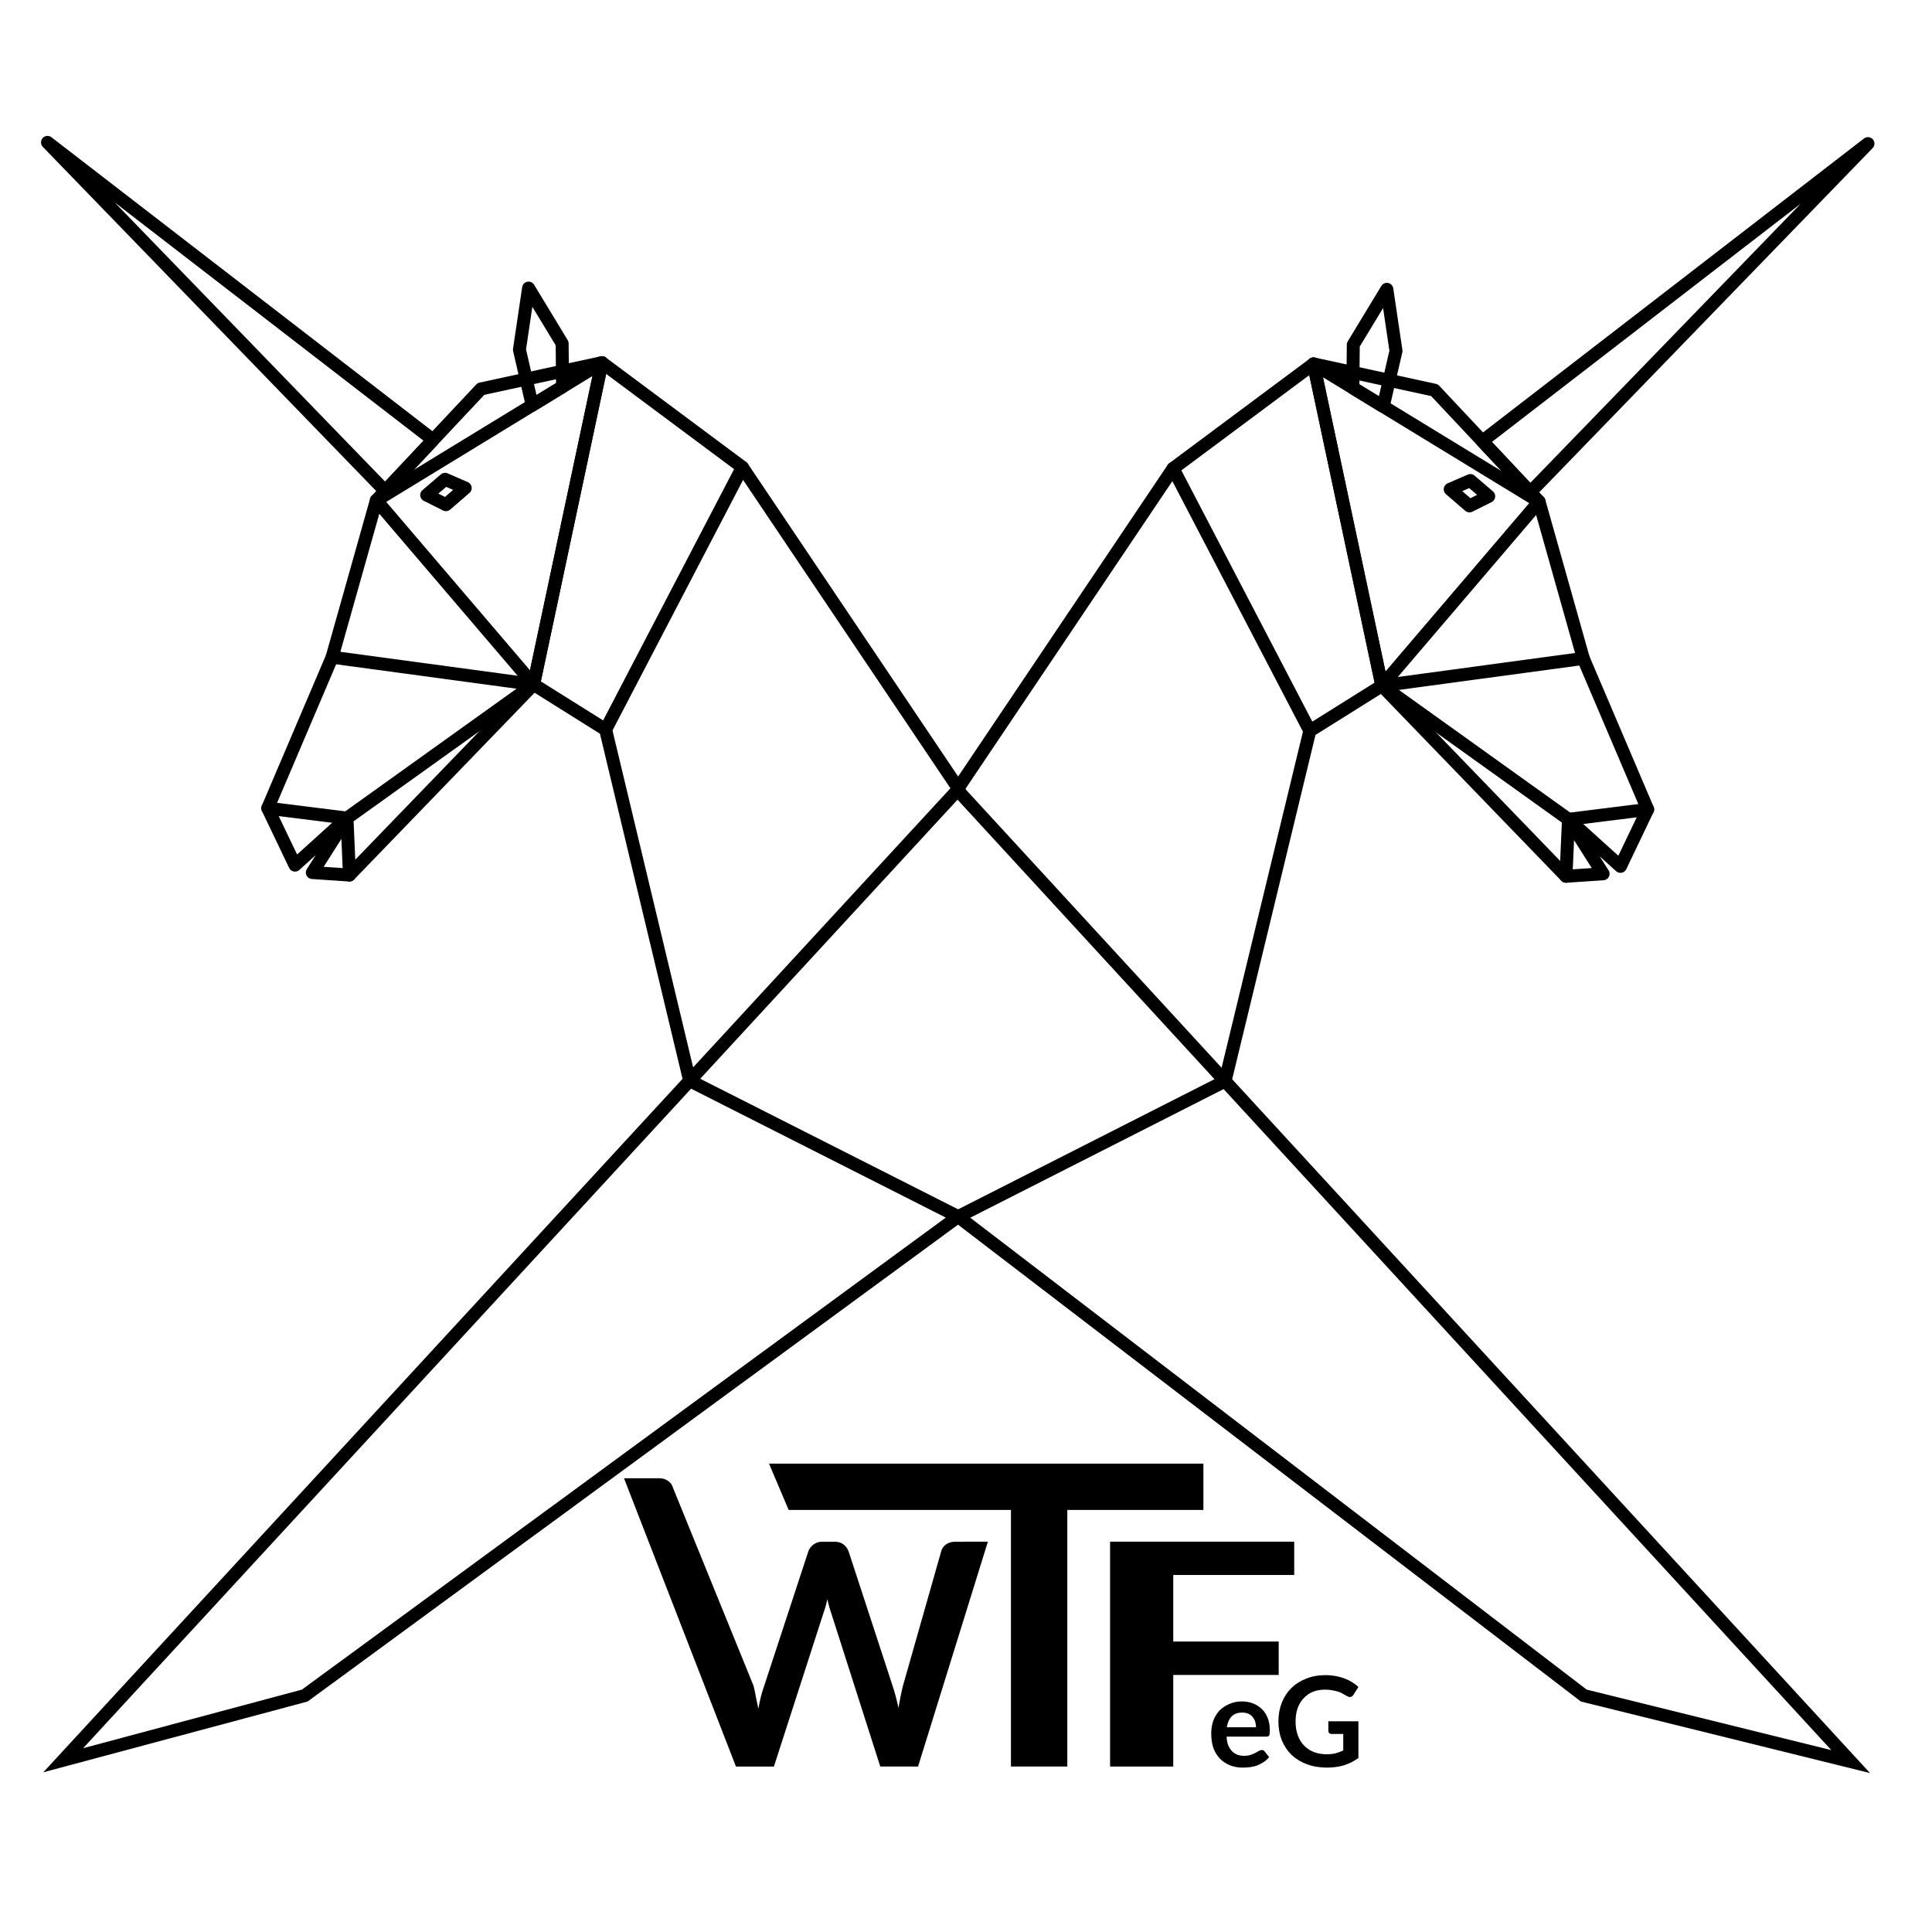
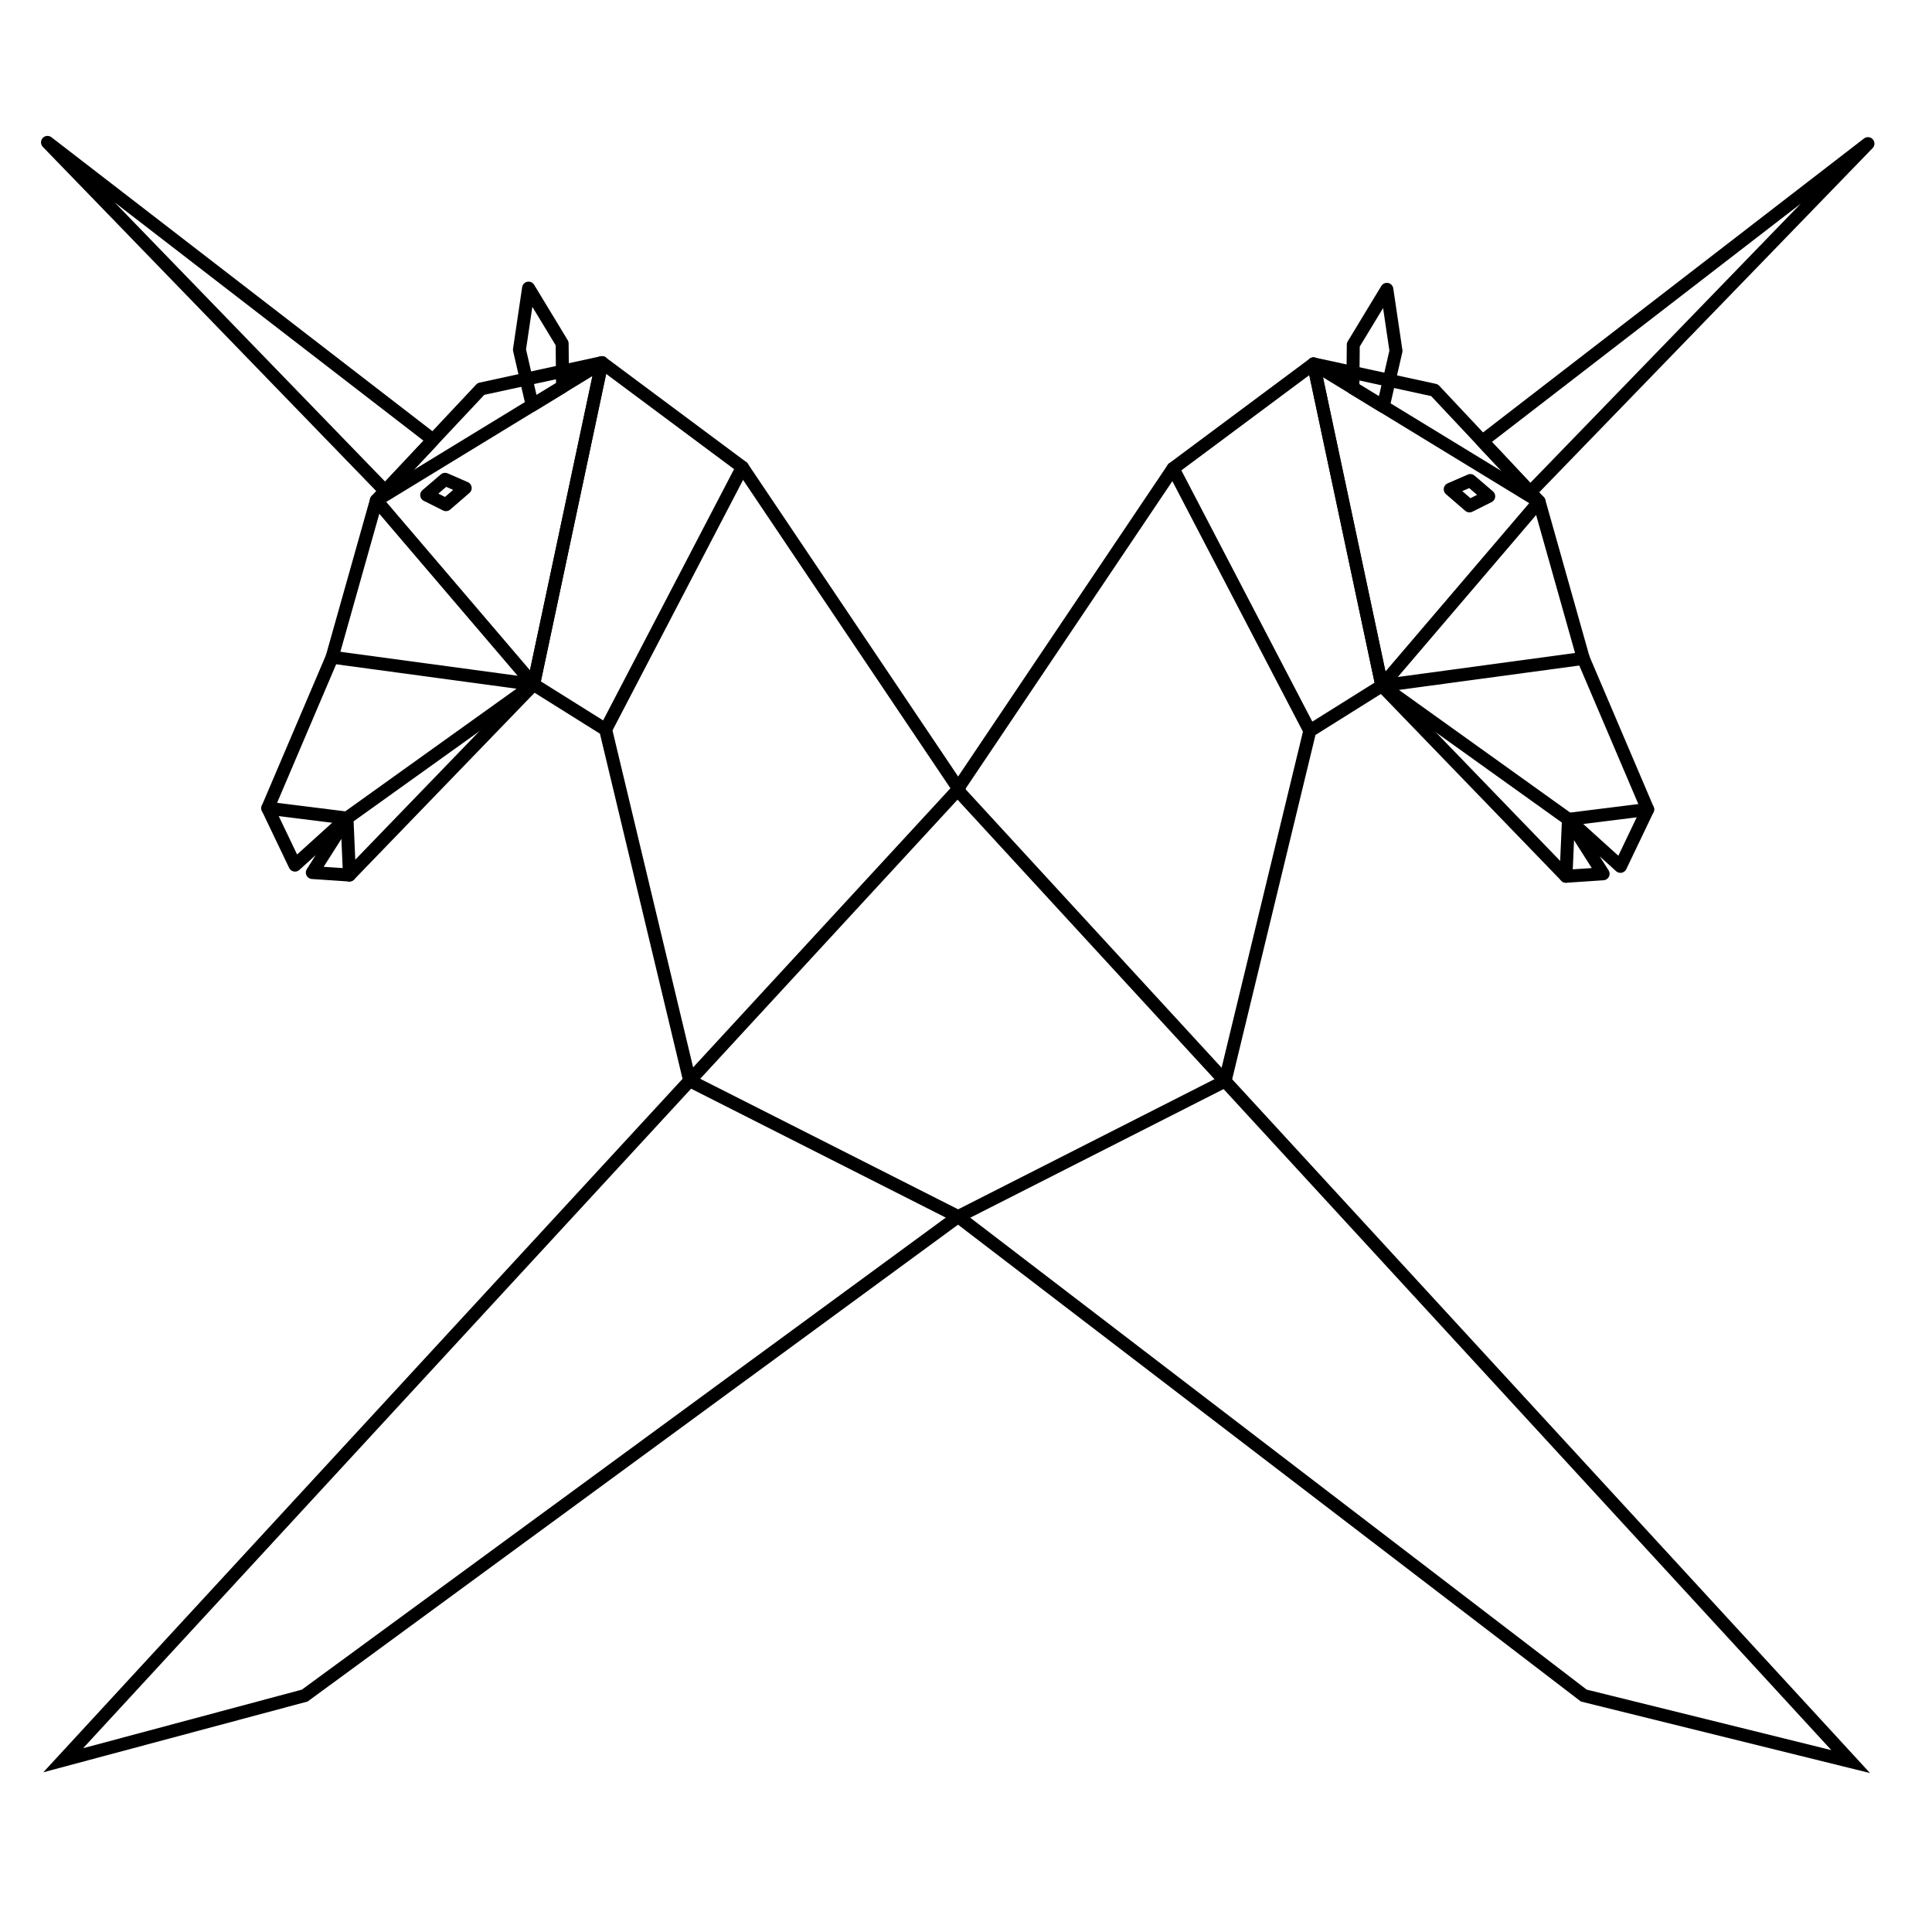
<svg xmlns="http://www.w3.org/2000/svg" width="512" height="512" viewBox="0 0 135.467 135.467" version="1.1" id="svg8" enable-background="new">
  <defs id="defs2">
    <filter style="color-interpolation-filters:sRGB" id="filter862">
      <feBlend mode="darken" in2="BackgroundImage" id="feBlend864" />
+     </filter>
+     <filter id="filter886" style="color-interpolation-filters:sRGB">
+       <feBlend id="feBlend888" in2="BackgroundImage" mode="color-dodge" />
    </filter>
  </defs>
  <g id="layer1" transform="translate(-14.27496,-17.33273)" style="filter:url(#filter862)">
    <path id="path3779" d="m 62.632,93.108 -5.892,-24.617 -5.053,-3.165 -12.91,13.362 -2.603,-0.174 2.43,-3.818 -3.645,3.297 -1.909,-3.992 4.512,-10.587 3.102,-10.999 7.332,-7.81 8.482,-1.844 9.849,7.332 15.142,22.518" style="fill:none;stroke:#000000;stroke-width:0.909;stroke-linecap:round;stroke-linejoin:round;stroke-miterlimit:4;stroke-dasharray:none;stroke-opacity:1" />
    <path id="path3781" d="M 44.644,48.178 17.605,27.316 41.282,51.759 Z" style="fill:none;stroke:#000000;stroke-width:0.909;stroke-linecap:round;stroke-linejoin:round;stroke-miterlimit:4;stroke-dasharray:none;stroke-opacity:1" />
    <path id="path3783" d="m 53.72,44.447 -0.029,-3.03 -2.354,-3.883 -0.64,4.317 0.895,3.895 z" style="fill:none;stroke:#000000;stroke-width:0.909;stroke-linecap:round;stroke-linejoin:round;stroke-miterlimit:4;stroke-dasharray:none;stroke-opacity:1" />
    <path id="path3785" d="M 51.688,65.325 40.665,52.416 56.48,42.762 Z" style="fill:none;stroke:#000000;stroke-width:0.909;stroke-linecap:round;stroke-linejoin:round;stroke-miterlimit:4;stroke-dasharray:none;stroke-opacity:1" />
    <path id="path3787" d="m 46.894,51.554 -1.411,-0.614 -1.289,1.104 1.35,0.675 z" style="fill:none;stroke:#000000;stroke-width:0.909;stroke-linecap:round;stroke-linejoin:round;stroke-miterlimit:4;stroke-dasharray:none;stroke-opacity:1" />
    <path id="path3789" d="M 38.604,74.695 33.051,74.001" style="fill:none;stroke:#000000;stroke-width:0.909;stroke-linecap:round;stroke-linejoin:round;stroke-miterlimit:4;stroke-dasharray:none;stroke-opacity:1" />
    <path id="path3791" d="M 38.778,78.687 38.604,74.695 51.688,65.325 37.563,63.414" style="fill:none;stroke:#000000;stroke-width:0.909;stroke-linecap:round;stroke-linejoin:round;stroke-miterlimit:4;stroke-dasharray:none;stroke-opacity:1" />
    <path id="path3793" d="M 56.48,42.762 51.688,65.325" style="fill:none;stroke:#000000;stroke-width:0.909;stroke-linecap:round;stroke-linejoin:round;stroke-miterlimit:4;stroke-dasharray:none;stroke-opacity:1" />
    <path id="path3795" d="M 66.329,50.094 56.74,68.491" style="fill:none;stroke:#000000;stroke-width:0.909;stroke-linecap:round;stroke-linejoin:round;stroke-miterlimit:4;stroke-dasharray:none;stroke-opacity:1" />
    <path style="fill:none;stroke:#000000;stroke-width:0.909;stroke-linecap:round;stroke-linejoin:miter;stroke-miterlimit:4;stroke-dasharray:none;stroke-opacity:1" d="M 81.384,72.699 144.039,140.851 125.327,136.222 81.457,102.637 62.632,93.108" id="path890" />
    <path style="fill:none;stroke:#000000;stroke-width:0.909;stroke-linecap:round;stroke-linejoin:round;stroke-miterlimit:4;stroke-dasharray:none;stroke-opacity:1" d="m 100.172,93.136 5.943,-24.558 5.053,-3.165 12.91,13.362 2.603,-0.174 -2.43,-3.818 3.645,3.297 1.909,-3.992 -4.512,-10.587 -3.102,-10.999 -7.332,-7.81 -8.482,-1.844 -9.849,7.332 -15.142,22.518" id="path3855" />
    <path style="fill:none;stroke:#000000;stroke-width:0.909;stroke-linecap:round;stroke-linejoin:round;stroke-miterlimit:4;stroke-dasharray:none;stroke-opacity:1" d="m 118.212,48.265 27.039,-20.862 -23.677,24.443 z" id="path3857" />
    <path style="fill:none;stroke:#000000;stroke-width:0.909;stroke-linecap:round;stroke-linejoin:round;stroke-miterlimit:4;stroke-dasharray:none;stroke-opacity:1" d="m 109.135,44.533 0.029,-3.03 2.354,-3.883 0.64,4.317 -0.895,3.895 z" id="path3859" />
    <path style="fill:none;stroke:#000000;stroke-width:0.909;stroke-linecap:round;stroke-linejoin:round;stroke-miterlimit:4;stroke-dasharray:none;stroke-opacity:1" d="M 111.168,65.412 122.19,52.502 106.375,42.849 Z" id="path3861" />
    <path style="fill:none;stroke:#000000;stroke-width:0.909;stroke-linecap:round;stroke-linejoin:round;stroke-miterlimit:4;stroke-dasharray:none;stroke-opacity:1" d="m 117.372,51.027 1.289,1.104 -1.35,0.675 -1.35,-1.166 z" id="path3863" />
    <path style="fill:none;stroke:#000000;stroke-width:0.909;stroke-linecap:round;stroke-linejoin:round;stroke-miterlimit:4;stroke-dasharray:none;stroke-opacity:1" d="m 124.251,74.782 5.554,-0.694" id="path3865" />
    <path style="fill:none;stroke:#000000;stroke-width:0.909;stroke-linecap:round;stroke-linejoin:round;stroke-miterlimit:4;stroke-dasharray:none;stroke-opacity:1" d="m 124.078,78.773 0.174,-3.992 -13.083,-9.37 14.125,-1.911" id="path3867" />
    <path style="fill:none;stroke:#000000;stroke-width:0.909;stroke-linecap:round;stroke-linejoin:round;stroke-miterlimit:4;stroke-dasharray:none;stroke-opacity:1" d="m 106.375,42.849 4.792,22.563" id="path3869" />
    <path style="fill:none;stroke:#000000;stroke-width:0.909;stroke-linecap:round;stroke-linejoin:round;stroke-miterlimit:4;stroke-dasharray:none;stroke-opacity:1" d="m 96.527,50.181 9.589,18.396" id="path3871" />
    <path id="path892" d="M 81.533,72.605 18.707,140.757 35.644,136.222 81.457,102.637 100.172,93.136" style="fill:none;stroke:#000000;stroke-width:0.909;stroke-linecap:round;stroke-linejoin:miter;stroke-miterlimit:4;stroke-dasharray:none;stroke-opacity:1" />
-     <g id="g865" transform="matrix(2.802881,0,0,2.802881,-23.74861,-278.7186)">
-       <path d="m 38.279,144.191 -1.747,5.625 h -0.945 l -1.229,-3.844 c -0.034,-0.093 -0.065,-0.207 -0.093,-0.342 -0.016,0.065 -0.031,0.126 -0.047,0.183 -0.016,0.057 -0.032,0.11 -0.051,0.16 l -1.241,3.844 h -0.949 l -2.801,-7.213 h 0.875 c 0.091,0 0.166,0.022 0.226,0.066 0.062,0.042 0.104,0.099 0.124,0.171 l 2.015,4.953 c 0.021,0.083 0.04,0.174 0.058,0.272 0.021,0.096 0.042,0.197 0.062,0.303 0.021,-0.109 0.043,-0.211 0.066,-0.307 0.026,-0.096 0.053,-0.185 0.082,-0.268 l 1.105,-3.365 c 0.021,-0.06 0.061,-0.114 0.121,-0.163 0.062,-0.049 0.137,-0.074 0.226,-0.074 h 0.307 c 0.091,0 0.165,0.022 0.222,0.066 0.057,0.044 0.1,0.101 0.128,0.171 l 1.101,3.365 c 0.054,0.161 0.104,0.346 0.148,0.556 0.034,-0.205 0.071,-0.39 0.113,-0.556 l 0.957,-3.365 c 0.016,-0.065 0.054,-0.121 0.117,-0.167 0.065,-0.047 0.141,-0.07 0.23,-0.07 z" style="font-style:normal;font-variant:normal;font-weight:bold;font-stretch:normal;font-size:10.583px;line-height:1.25;font-family:Lato;-inkscape-font-specification:'Lato Bold';letter-spacing:0px;word-spacing:0px;fill:#000000;fill-opacity:1;stroke:none;stroke-width:0.195" id="path852" />
-       <path d="m 43.671,143.397 h -3.405 v 6.419 H 38.856 v -6.419 h -5.561 l -0.491,-1.158 h 10.866 z" style="font-style:normal;font-variant:normal;font-weight:bold;font-stretch:normal;font-size:10.583px;line-height:1.25;font-family:Lato;-inkscape-font-specification:'Lato Bold';letter-spacing:0px;word-spacing:0px;fill:#000000;fill-opacity:1;stroke:none;stroke-width:0.262" id="path854" />
-       <path d="m 42.916,145.024 v 1.665 h 2.638 v 0.836 H 42.916 v 2.291 h -1.58 v -5.625 h 4.606 v 0.833 z" style="font-style:normal;font-variant:normal;font-weight:bold;font-stretch:normal;font-size:10.583px;line-height:1.25;font-family:Lato;-inkscape-font-specification:'Lato Bold';letter-spacing:0px;word-spacing:0px;fill:#000000;fill-opacity:1;stroke:none;stroke-width:0.195" id="path856" />
+     <g id="g1232" transform="matrix(0.7260733,0,0,0.7260733,54.95242,5.908418)">
+       <path id="path854" style="font-style:normal;font-variant:normal;font-weight:bold;font-stretch:normal;font-size:10.583px;line-height:1.25;font-family:Lato;-inkscape-font-specification:'Lato Bold';letter-spacing:0px;word-spacing:0px;fill:#000000;fill-opacity:1;stroke:none;stroke-width:0.869;filter:url(#filter886)" d="M 53.131,165.049 H 41.12 v 21.284 H 36.446 V 165.049 H 19.284 l -1.228,-3.84 h 35.074 z" />
+       <path id="path856" style="font-style:normal;font-variant:normal;font-weight:bold;font-stretch:normal;font-size:10.583px;line-height:1.25;font-family:Lato;-inkscape-font-specification:'Lato Bold';letter-spacing:0px;word-spacing:0px;fill:#000000;fill-opacity:1;stroke:none;stroke-width:0.645;filter:url(#filter886)" d="m 49.379,170.442 v 5.521 h 8.746 v 2.773 h -8.746 v 7.597 h -5.237 v -18.652 h 15.273 v 2.76 z" />
+       <g aria-label="eG" style="font-style:normal;font-variant:normal;font-weight:normal;font-stretch:normal;font-size:10.77px;line-height:1.25;font-family:'Tw Cen MT';-inkscape-font-specification:'Tw Cen MT, Normal';font-variant-ligatures:normal;font-variant-caps:normal;font-variant-numeric:normal;text-align:start;letter-spacing:0px;word-spacing:0px;writing-mode:lr-tb;text-anchor:start;fill:#000000;fill-opacity:1;stroke:none;stroke-width:0.269;filter:url(#filter886)" id="text823" transform="translate(-12.31176,61.62422)">
+         <path d="m 69.124,121.196 q 0,-0.258 -0.075,-0.485 -0.07,-0.232 -0.215,-0.404 -0.145,-0.172 -0.372,-0.269 -0.221,-0.102 -0.517,-0.102 -0.576,0 -0.91,0.328 -0.328,0.328 -0.42,0.932 z m -2.536,0.802 q 0.032,0.425 0.151,0.738 0.118,0.307 0.312,0.512 0.194,0.199 0.458,0.302 0.269,0.097 0.592,0.097 0.323,0 0.555,-0.075 0.237,-0.075 0.409,-0.167 0.178,-0.091 0.307,-0.167 0.135,-0.075 0.258,-0.075 0.167,0 0.248,0.124 l 0.382,0.485 q -0.221,0.258 -0.495,0.436 -0.275,0.172 -0.576,0.28 -0.296,0.102 -0.609,0.145 -0.307,0.043 -0.598,0.043 -0.576,0 -1.072,-0.188 -0.495,-0.194 -0.862,-0.565 -0.366,-0.377 -0.576,-0.926 -0.21,-0.555 -0.21,-1.282 0,-0.565 0.183,-1.061 0.183,-0.501 0.522,-0.867 0.345,-0.372 0.835,-0.587 0.495,-0.215 1.115,-0.215 0.522,0 0.964,0.167 0.442,0.167 0.759,0.49 0.318,0.318 0.495,0.786 0.183,0.463 0.183,1.061 0,0.302 -0.065,0.409 -0.065,0.102 -0.248,0.102 z" style="font-style:normal;font-variant:normal;font-weight:bold;font-stretch:normal;font-family:Lato;-inkscape-font-specification:'Lato Bold';stroke-width:0.269" id="path833" />
+         <path d="m 77.928,120.69 v 3.15 q -0.592,0.436 -1.265,0.641 -0.668,0.199 -1.432,0.199 -0.953,0 -1.729,-0.296 -0.77,-0.296 -1.319,-0.824 -0.544,-0.528 -0.84,-1.26 -0.296,-0.732 -0.296,-1.599 0,-0.878 0.285,-1.61 0.285,-0.732 0.808,-1.26 0.528,-0.528 1.276,-0.819 0.749,-0.291 1.68,-0.291 0.474,0 0.883,0.075 0.415,0.075 0.765,0.21 0.355,0.129 0.646,0.318 0.291,0.188 0.533,0.415 l -0.415,0.657 q -0.097,0.156 -0.253,0.194 -0.156,0.032 -0.339,-0.081 -0.178,-0.102 -0.355,-0.205 -0.178,-0.102 -0.398,-0.178 -0.215,-0.075 -0.49,-0.124 -0.269,-0.049 -0.625,-0.049 -0.576,0 -1.045,0.194 -0.463,0.194 -0.792,0.555 -0.328,0.361 -0.506,0.867 -0.178,0.506 -0.178,1.131 0,0.668 0.188,1.195 0.194,0.522 0.539,0.889 0.35,0.361 0.84,0.555 0.49,0.188 1.093,0.188 0.431,0 0.77,-0.091 0.339,-0.091 0.662,-0.248 v -1.411 h -0.98 q -0.14,0 -0.221,-0.075 -0.075,-0.081 -0.075,-0.194 v -0.819 z" style="font-style:normal;font-variant:normal;font-weight:bold;font-stretch:normal;font-family:Lato;-inkscape-font-specification:'Lato Bold';stroke-width:0.269" id="path835" />
+       </g>
+       <g aria-label="W" style="font-style:normal;font-weight:normal;font-size:10.583px;line-height:1.25;font-family:sans-serif;letter-spacing:0px;word-spacing:0px;fill:#000000;fill-opacity:1;stroke:none;stroke-width:0.265;filter:url(#filter886)" id="text879" transform="matrix(2.437565,0,0,2.437565,-53.80655,-87.62054)">
+         <path d="m 36.44,104.737 -2.376,7.652 h -1.286 l -1.672,-5.228 c -0.046,-0.127 -0.088,-0.282 -0.127,-0.466 -0.021,0.088 -0.042,0.171 -0.064,0.249 -0.021,0.078 -0.044,0.15 -0.069,0.217 l -1.688,5.228 H 27.867 L 24.674,102.081 h 1.191 c 0.123,0 0.226,0.03 0.307,0.09 0.085,0.057 0.141,0.134 0.169,0.233 l 2.124,7.233 c 0.028,0.113 0.055,0.236 0.079,0.37 0.028,0.131 0.056,0.268 0.085,0.413 0.028,-0.148 0.058,-0.288 0.09,-0.418 0.035,-0.131 0.072,-0.252 0.111,-0.365 l 1.503,-4.577 c 0.028,-0.081 0.083,-0.155 0.164,-0.222 0.085,-0.067 0.187,-0.101 0.307,-0.101 h 0.418 c 0.123,0 0.224,0.03 0.302,0.09 0.078,0.06 0.136,0.138 0.175,0.233 l 1.498,4.577 c 0.074,0.219 0.141,0.471 0.201,0.757 0.046,-0.279 0.097,-0.531 0.153,-0.757 l 1.302,-4.577 c 0.021,-0.088 0.074,-0.164 0.159,-0.228 0.088,-0.064 0.192,-0.095 0.312,-0.095 z" style="font-style:normal;font-variant:normal;font-weight:bold;font-stretch:normal;font-family:Lato;-inkscape-font-specification:'Lato Bold';stroke-width:0.265" id="path881" />
+       </g>
    </g>
-     <text xml:space="preserve" style="font-style:normal;font-variant:normal;font-weight:normal;font-stretch:normal;font-size:8.784px;line-height:1.25;font-family:'Tw Cen MT';-inkscape-font-specification:'Tw Cen MT, Normal';font-variant-ligatures:normal;font-variant-caps:normal;font-variant-numeric:normal;text-align:start;letter-spacing:0px;word-spacing:0px;writing-mode:lr-tb;text-anchor:start;fill:#000000;fill-opacity:1;stroke:none;stroke-width:0.22" x="98.908" y="141.214" id="text851">
-       <tspan id="tspan849" x="98.908" y="141.214" style="font-style:normal;font-variant:normal;font-weight:bold;font-stretch:normal;font-family:Lato;-inkscape-font-specification:'Lato Bold';stroke-width:0.22">eG</tspan>
-     </text>
  </g>
  <g id="layer2" transform="translate(0,89.10534)" />
</svg>
